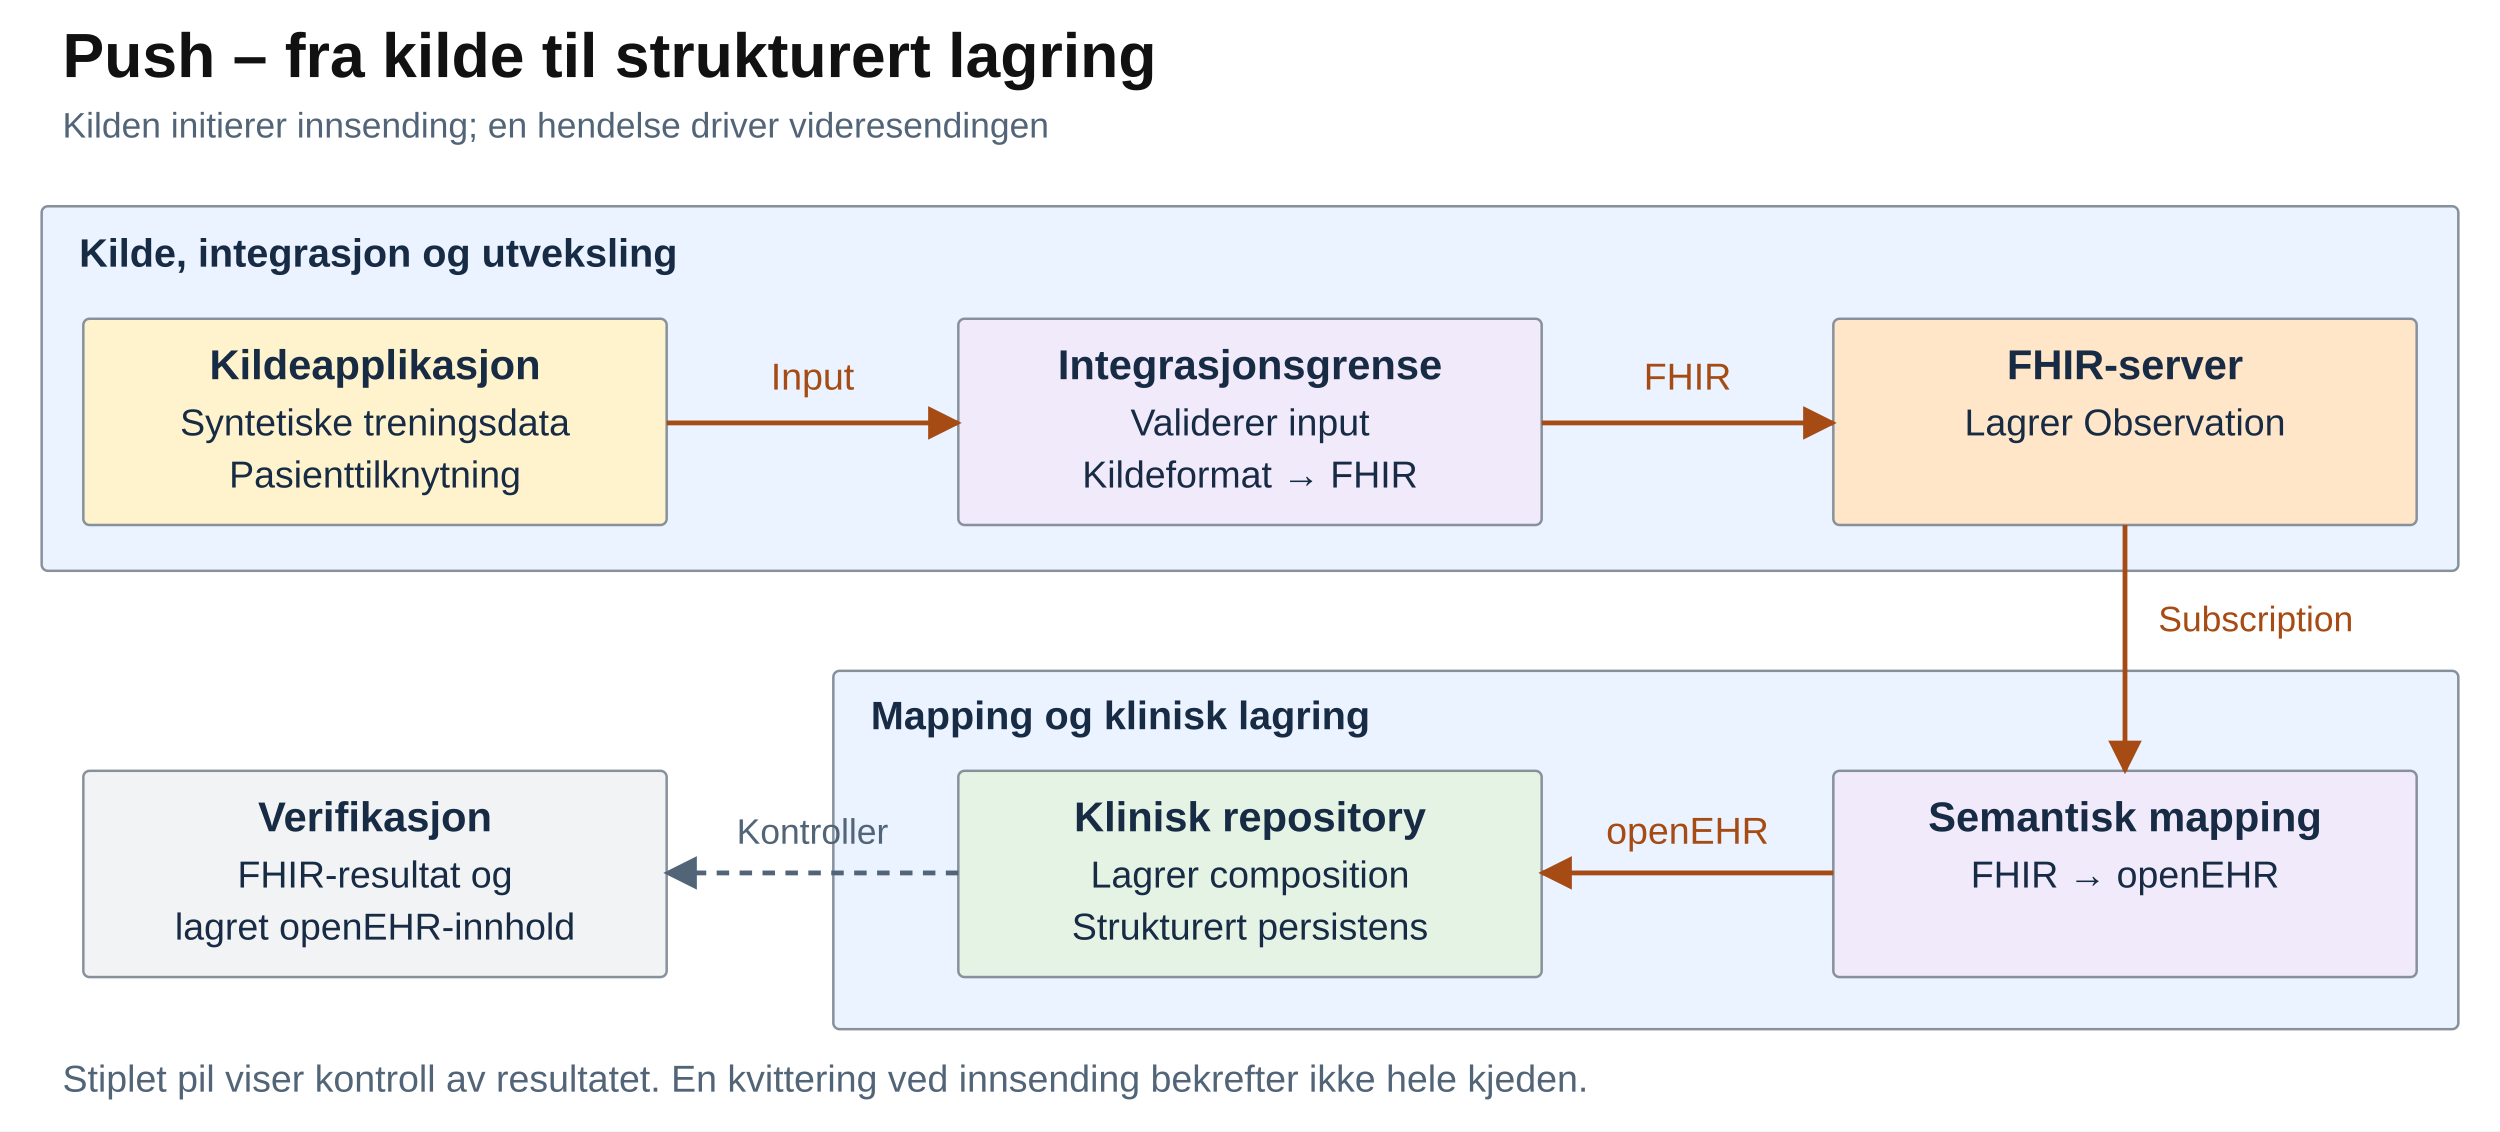
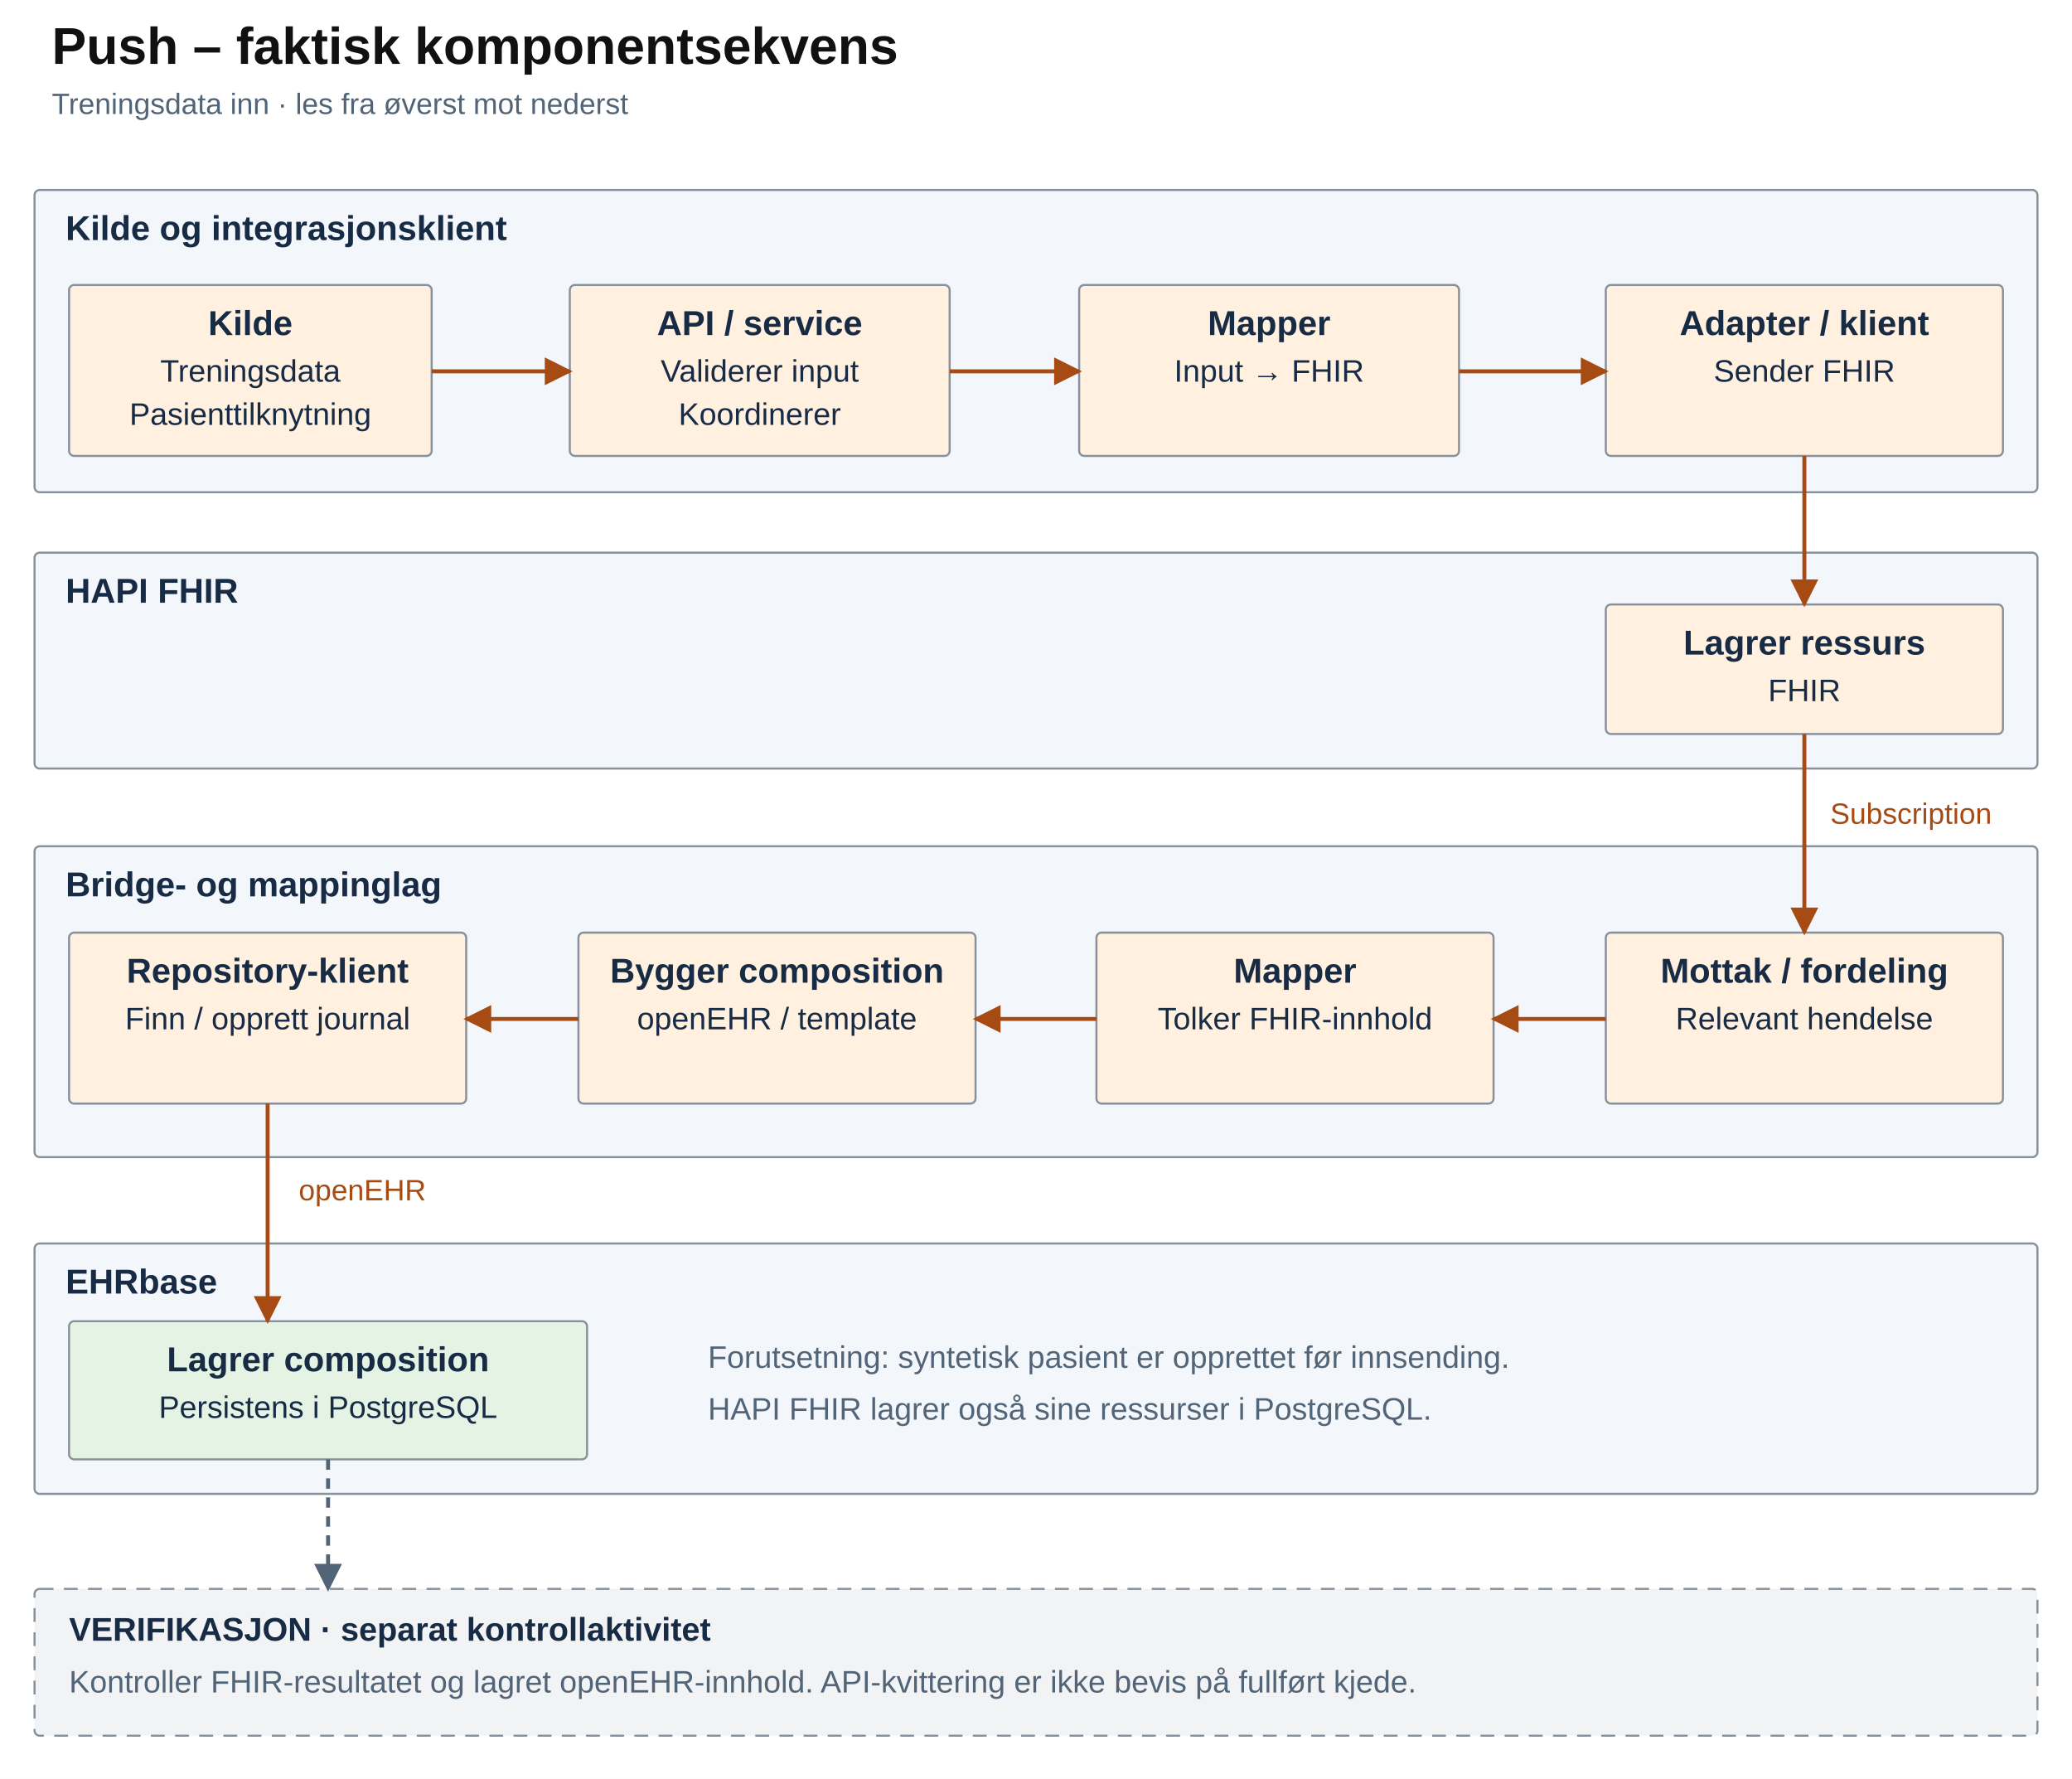
- <svg xmlns="http://www.w3.org/2000/svg" width="1200" height="543" viewBox="0 0 1200 543" role="img" aria-labelledby="title desc">
+ <svg xmlns="http://www.w3.org/2000/svg" width="1200" height="1030" viewBox="0 0 1200 1030" role="img" aria-labelledby="title desc">
  <defs>
    <marker id="neutral" viewBox="0 0 10 10" refX="9" refY="5" markerWidth="7" markerHeight="7" orient="auto-start-reverse">
      <path d="M 0 0 L 10 5 L 0 10 z" fill="#526477" />
    </marker>
    <marker id="push" viewBox="0 0 10 10" refX="9" refY="5" markerWidth="7" markerHeight="7" orient="auto-start-reverse">
      <path d="M 0 0 L 10 5 L 0 10 z" fill="#a54b13" />
    </marker>
    <marker id="pull" viewBox="0 0 10 10" refX="9" refY="5" markerWidth="7" markerHeight="7" orient="auto-start-reverse">
      <path d="M 0 0 L 10 5 L 0 10 z" fill="#08776f" />
    </marker>
  </defs>
  <g font-family="Arial, Helvetica, sans-serif">
-     <rect width="1200" height="543" rx="0" fill="#ffffff" />
-     <text x="30" y="37" font-size="30" fill="#111111" font-weight="700" text-anchor="start">Push – fra kilde til strukturert lagring</text>
-     <text x="30" y="66" font-size="17" fill="#526477" font-weight="400" text-anchor="start">Kilden initierer innsending; en hendelse driver videresendingen</text>
-     <rect x="20" y="99" width="1160" height="175" rx="3" fill="#eaf3ff" stroke="#87919c" stroke-width="1.2" />
-     <text x="38" y="128" font-size="19" fill="#172b44" font-weight="700" text-anchor="start">Kilde, integrasjon og utveksling</text>
-     <rect x="400" y="322" width="780" height="172" rx="3" fill="#eaf3ff" stroke="#87919c" stroke-width="1.2" />
-     <text x="418" y="350" font-size="19" fill="#172b44" font-weight="700" text-anchor="start">Mapping og klinisk lagring</text>
-     <rect x="40" y="153" width="280" height="99" rx="3" fill="#fff3cd" stroke="#87919c" stroke-width="1.2" />
-     <text x="180.0" y="182" font-size="20" fill="#172b44" font-weight="700" text-anchor="middle">Kildeapplikasjon</text>
-     <text x="180.0" y="209" font-size="18" fill="#172b44" font-weight="400" text-anchor="middle">Syntetiske treningsdata</text>
-     <text x="180.0" y="234" font-size="18" fill="#172b44" font-weight="400" text-anchor="middle">Pasienttilknytning</text>
-     <rect x="460" y="153" width="280" height="99" rx="3" fill="#f0eafa" stroke="#87919c" stroke-width="1.2" />
-     <text x="600.0" y="182" font-size="20" fill="#172b44" font-weight="700" text-anchor="middle">Integrasjonsgrense</text>
-     <text x="600.0" y="209" font-size="18" fill="#172b44" font-weight="400" text-anchor="middle">Validerer input</text>
-     <text x="600.0" y="234" font-size="18" fill="#172b44" font-weight="400" text-anchor="middle">Kildeformat → FHIR</text>
-     <rect x="880" y="153" width="280" height="99" rx="3" fill="#ffe6c9" stroke="#87919c" stroke-width="1.2" />
-     <text x="1020.0" y="182" font-size="20" fill="#172b44" font-weight="700" text-anchor="middle">FHIR-server</text>
-     <text x="1020.0" y="209" font-size="18" fill="#172b44" font-weight="400" text-anchor="middle">Lagrer Observation</text>
-     <rect x="880" y="370" width="280" height="99" rx="3" fill="#f0eafa" stroke="#87919c" stroke-width="1.2" />
-     <text x="1020.0" y="399" font-size="20" fill="#172b44" font-weight="700" text-anchor="middle">Semantisk mapping</text>
-     <text x="1020.0" y="426" font-size="18" fill="#172b44" font-weight="400" text-anchor="middle">FHIR → openEHR</text>
-     <rect x="460" y="370" width="280" height="99" rx="3" fill="#e5f3e5" stroke="#87919c" stroke-width="1.2" />
-     <text x="600.0" y="399" font-size="20" fill="#172b44" font-weight="700" text-anchor="middle">Klinisk repository</text>
-     <text x="600.0" y="426" font-size="18" fill="#172b44" font-weight="400" text-anchor="middle">Lagrer composition</text>
-     <text x="600.0" y="451" font-size="18" fill="#172b44" font-weight="400" text-anchor="middle">Strukturert persistens</text>
-     <rect x="40" y="370" width="280" height="99" rx="3" fill="#f2f3f5" stroke="#87919c" stroke-width="1.2" />
-     <text x="180.0" y="399" font-size="20" fill="#172b44" font-weight="700" text-anchor="middle">Verifikasjon</text>
-     <text x="180.0" y="426" font-size="18" fill="#172b44" font-weight="400" text-anchor="middle">FHIR-resultat og</text>
-     <text x="180.0" y="451" font-size="18" fill="#172b44" font-weight="400" text-anchor="middle">lagret openEHR-innhold</text>
-     <polyline points="320,203 460,203" fill="none" stroke="#a54b13" stroke-width="2.3" stroke-linejoin="round" marker-end="url(#push)" />
-     <text x="390" y="187" font-size="18" fill="#a54b13" font-weight="400" text-anchor="middle">Input</text>
-     <polyline points="740,203 880,203" fill="none" stroke="#a54b13" stroke-width="2.3" stroke-linejoin="round" marker-end="url(#push)" />
-     <text x="810" y="187" font-size="18" fill="#a54b13" font-weight="400" text-anchor="middle">FHIR</text>
-     <polyline points="1020,252 1020,370" fill="none" stroke="#a54b13" stroke-width="2.3" stroke-linejoin="round" marker-end="url(#push)" />
-     <text x="1036" y="303" font-size="17" fill="#a54b13" font-weight="400" text-anchor="start">Subscription</text>
-     <polyline points="880,419 740,419" fill="none" stroke="#a54b13" stroke-width="2.3" stroke-linejoin="round" marker-end="url(#push)" />
-     <text x="810" y="405" font-size="18" fill="#a54b13" font-weight="400" text-anchor="middle">openEHR</text>
-     <polyline points="460,419 320,419" fill="none" stroke="#526477" stroke-width="2.3" stroke-linejoin="round" marker-end="url(#neutral)" stroke-dasharray="6 5" />
-     <text x="390" y="405" font-size="17" fill="#526477" font-weight="400" text-anchor="middle">Kontroller</text>
-     <text x="30" y="524" font-size="18" fill="#526477" font-weight="400" text-anchor="start">Stiplet pil viser kontroll av resultatet. En kvittering ved innsending bekrefter ikke hele kjeden.</text>
+     <rect width="1200" height="1030" rx="0" fill="#ffffff" />
+     <text x="30" y="37" font-size="30" fill="#111111" font-weight="700" text-anchor="start">Push – faktisk komponentsekvens</text>
+     <text x="30" y="66" font-size="17" fill="#526477" font-weight="400" text-anchor="start">Treningsdata inn · les fra øverst mot nederst</text>
+     <rect x="20" y="110" width="1160" height="175" rx="3" fill="#f3f7fb" stroke="#87919c" stroke-width="1.2" />
+     <text x="38" y="139" font-size="20" fill="#172b44" font-weight="700" text-anchor="start">Kilde og integrasjonsklient</text>
+     <rect x="40" y="165" width="210" height="99" rx="3" fill="#fff0df" stroke="#87919c" stroke-width="1.2" />
+     <text x="145.0" y="194" font-size="20" fill="#172b44" font-weight="700" text-anchor="middle">Kilde</text>
+     <text x="145.0" y="221" font-size="18" fill="#172b44" font-weight="400" text-anchor="middle">Treningsdata</text>
+     <text x="145.0" y="246" font-size="18" fill="#172b44" font-weight="400" text-anchor="middle">Pasienttilknytning</text>
+     <rect x="330" y="165" width="220" height="99" rx="3" fill="#fff0df" stroke="#87919c" stroke-width="1.2" />
+     <text x="440.0" y="194" font-size="20" fill="#172b44" font-weight="700" text-anchor="middle">API / service</text>
+     <text x="440.0" y="221" font-size="18" fill="#172b44" font-weight="400" text-anchor="middle">Validerer input</text>
+     <text x="440.0" y="246" font-size="18" fill="#172b44" font-weight="400" text-anchor="middle">Koordinerer</text>
+     <rect x="625" y="165" width="220" height="99" rx="3" fill="#fff0df" stroke="#87919c" stroke-width="1.2" />
+     <text x="735.0" y="194" font-size="20" fill="#172b44" font-weight="700" text-anchor="middle">Mapper</text>
+     <text x="735.0" y="221" font-size="18" fill="#172b44" font-weight="400" text-anchor="middle">Input → FHIR</text>
+     <rect x="930" y="165" width="230" height="99" rx="3" fill="#fff0df" stroke="#87919c" stroke-width="1.2" />
+     <text x="1045.0" y="194" font-size="20" fill="#172b44" font-weight="700" text-anchor="middle">Adapter / klient</text>
+     <text x="1045.0" y="221" font-size="18" fill="#172b44" font-weight="400" text-anchor="middle">Sender FHIR</text>
+     <polyline points="250,215 330,215" fill="none" stroke="#a54b13" stroke-width="2.3" stroke-linejoin="round" marker-end="url(#push)" />
+     <polyline points="550,215 625,215" fill="none" stroke="#a54b13" stroke-width="2.3" stroke-linejoin="round" marker-end="url(#push)" />
+     <polyline points="845,215 930,215" fill="none" stroke="#a54b13" stroke-width="2.3" stroke-linejoin="round" marker-end="url(#push)" />
+     <rect x="20" y="320" width="1160" height="125" rx="3" fill="#f3f7fb" stroke="#87919c" stroke-width="1.2" />
+     <text x="38" y="349" font-size="20" fill="#172b44" font-weight="700" text-anchor="start">HAPI FHIR</text>
+     <rect x="930" y="350" width="230" height="75" rx="3" fill="#fff0df" stroke="#87919c" stroke-width="1.2" />
+     <text x="1045.0" y="379" font-size="20" fill="#172b44" font-weight="700" text-anchor="middle">Lagrer ressurs</text>
+     <text x="1045.0" y="406" font-size="18" fill="#172b44" font-weight="400" text-anchor="middle">FHIR</text>
+     <polyline points="1045,264 1045,350" fill="none" stroke="#a54b13" stroke-width="2.3" stroke-linejoin="round" marker-end="url(#push)" />
+     <rect x="20" y="490" width="1160" height="180" rx="3" fill="#f3f7fb" stroke="#87919c" stroke-width="1.2" />
+     <text x="38" y="519" font-size="20" fill="#172b44" font-weight="700" text-anchor="start">Bridge- og mappinglag</text>
+     <rect x="930" y="540" width="230" height="99" rx="3" fill="#fff0df" stroke="#87919c" stroke-width="1.2" />
+     <text x="1045.0" y="569" font-size="20" fill="#172b44" font-weight="700" text-anchor="middle">Mottak / fordeling</text>
+     <text x="1045.0" y="596" font-size="18" fill="#172b44" font-weight="400" text-anchor="middle">Relevant hendelse</text>
+     <rect x="635" y="540" width="230" height="99" rx="3" fill="#fff0df" stroke="#87919c" stroke-width="1.2" />
+     <text x="750.0" y="569" font-size="20" fill="#172b44" font-weight="700" text-anchor="middle">Mapper</text>
+     <text x="750.0" y="596" font-size="18" fill="#172b44" font-weight="400" text-anchor="middle">Tolker FHIR-innhold</text>
+     <rect x="335" y="540" width="230" height="99" rx="3" fill="#fff0df" stroke="#87919c" stroke-width="1.2" />
+     <text x="450.0" y="569" font-size="20" fill="#172b44" font-weight="700" text-anchor="middle">Bygger composition</text>
+     <text x="450.0" y="596" font-size="18" fill="#172b44" font-weight="400" text-anchor="middle">openEHR / template</text>
+     <rect x="40" y="540" width="230" height="99" rx="3" fill="#fff0df" stroke="#87919c" stroke-width="1.2" />
+     <text x="155.0" y="569" font-size="20" fill="#172b44" font-weight="700" text-anchor="middle">Repository-klient</text>
+     <text x="155.0" y="596" font-size="18" fill="#172b44" font-weight="400" text-anchor="middle">Finn / opprett journal</text>
+     <polyline points="1045,425 1045,540" fill="none" stroke="#a54b13" stroke-width="2.3" stroke-linejoin="round" marker-end="url(#push)" />
+     <text x="1060" y="477" font-size="17" fill="#a54b13" font-weight="400" text-anchor="start">Subscription</text>
+     <polyline points="930,590 865,590" fill="none" stroke="#a54b13" stroke-width="2.3" stroke-linejoin="round" marker-end="url(#push)" />
+     <polyline points="635,590 565,590" fill="none" stroke="#a54b13" stroke-width="2.3" stroke-linejoin="round" marker-end="url(#push)" />
+     <polyline points="335,590 270,590" fill="none" stroke="#a54b13" stroke-width="2.3" stroke-linejoin="round" marker-end="url(#push)" />
+     <rect x="20" y="720" width="1160" height="145" rx="3" fill="#f3f7fb" stroke="#87919c" stroke-width="1.2" />
+     <text x="38" y="749" font-size="20" fill="#172b44" font-weight="700" text-anchor="start">EHRbase</text>
+     <rect x="40" y="765" width="300" height="80" rx="3" fill="#e5f3e5" stroke="#87919c" stroke-width="1.2" />
+     <text x="190.0" y="794" font-size="20" fill="#172b44" font-weight="700" text-anchor="middle">Lagrer composition</text>
+     <text x="190.0" y="821" font-size="18" fill="#172b44" font-weight="400" text-anchor="middle">Persistens i PostgreSQL</text>
+     <polyline points="155,639 155,765" fill="none" stroke="#a54b13" stroke-width="2.3" stroke-linejoin="round" marker-end="url(#push)" />
+     <text x="173" y="695" font-size="17" fill="#a54b13" font-weight="400" text-anchor="start">openEHR</text>
+     <text x="410" y="792" font-size="18" fill="#526477" font-weight="400" text-anchor="start">Forutsetning: syntetisk pasient er opprettet før innsending.</text>
+     <text x="410" y="822" font-size="18" fill="#526477" font-weight="400" text-anchor="start">HAPI FHIR lagrer også sine ressurser i PostgreSQL.</text>
+     <rect x="20" y="920" width="1160" height="85" rx="3" fill="#f2f3f5" stroke="#87919c" stroke-width="1.2" stroke-dasharray="8 6" />
+     <text x="40" y="950" font-size="19" fill="#172b44" font-weight="700" text-anchor="start">VERIFIKASJON · separat kontrollaktivitet</text>
+     <text x="40" y="980" font-size="18" fill="#526477" font-weight="400" text-anchor="start">Kontroller FHIR-resultatet og lagret openEHR-innhold. API-kvittering er ikke bevis på fullført kjede.</text>
+     <polyline points="190,845 190,920" fill="none" stroke="#526477" stroke-width="2.3" stroke-linejoin="round" marker-end="url(#neutral)" stroke-dasharray="6 5" />
  </g>
</svg>
